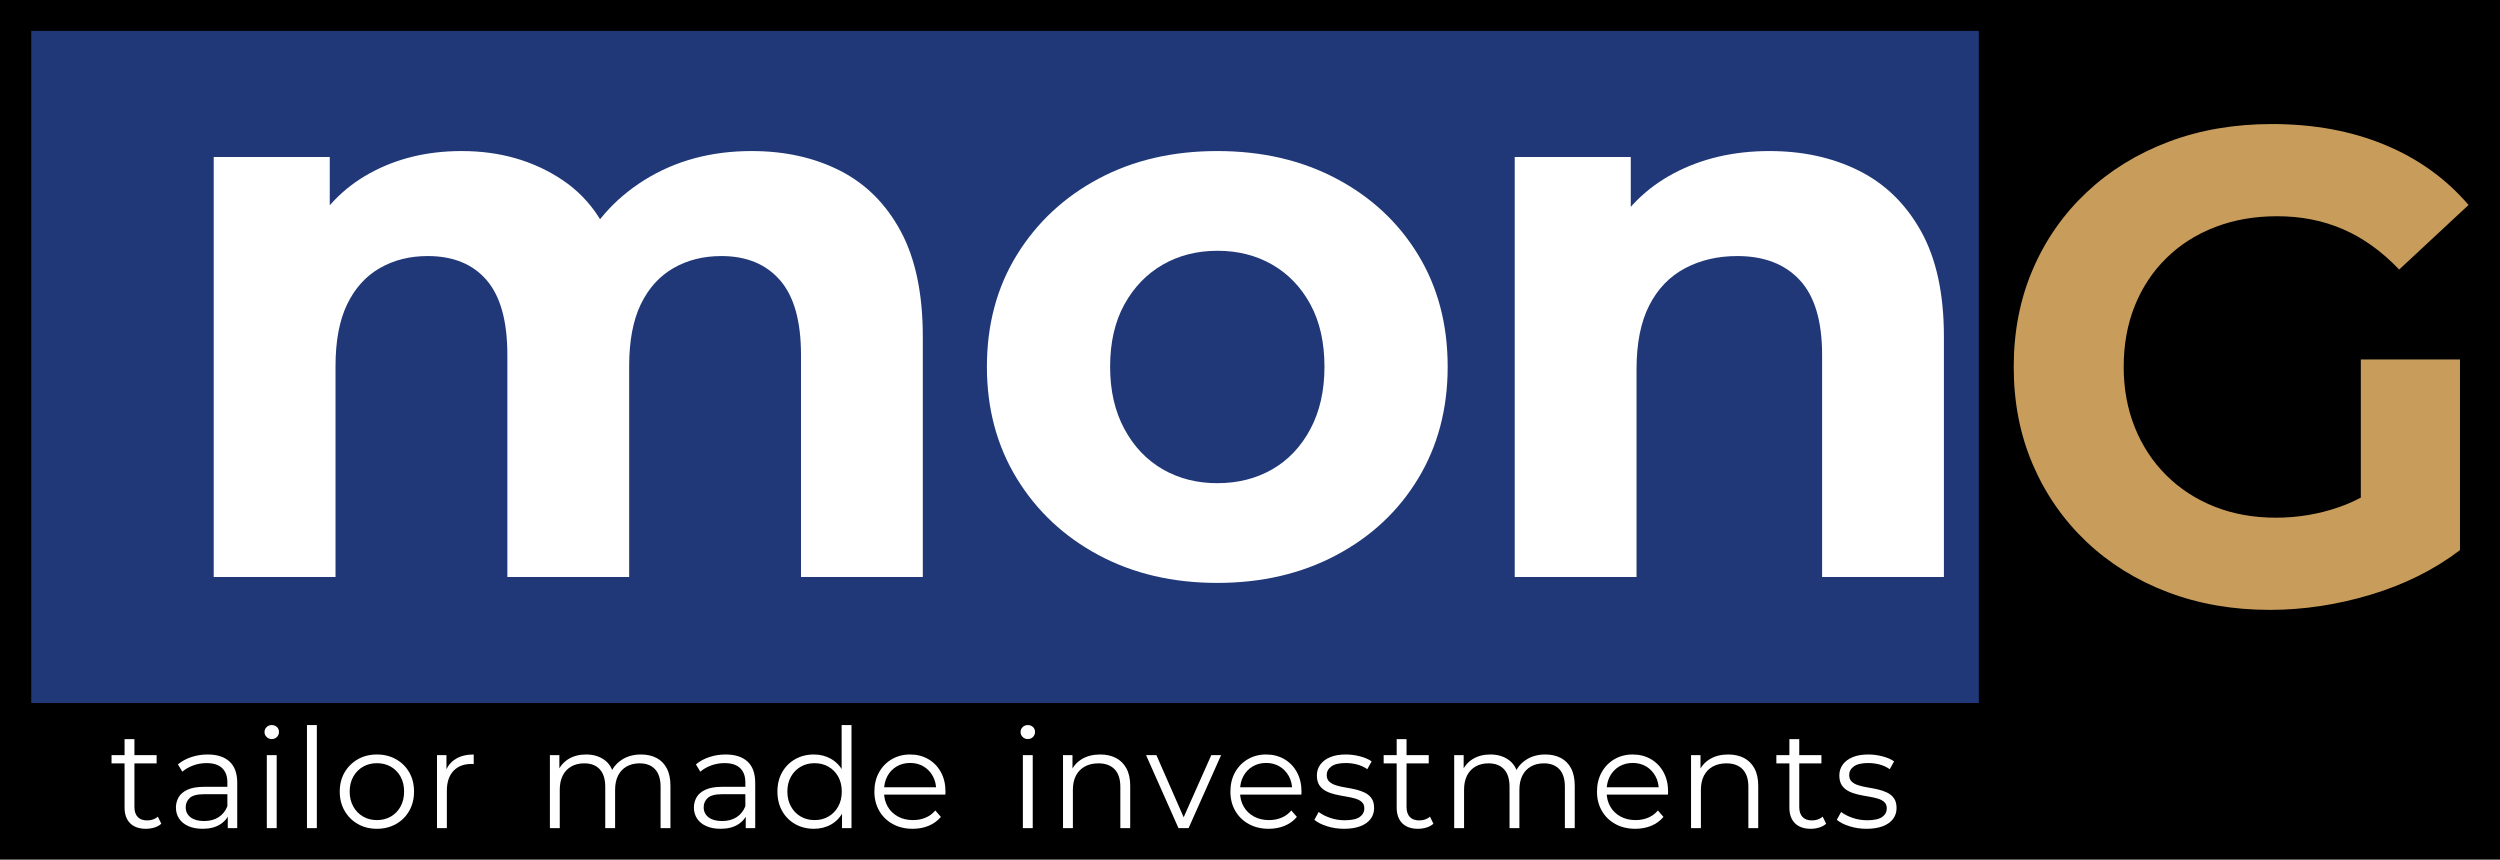
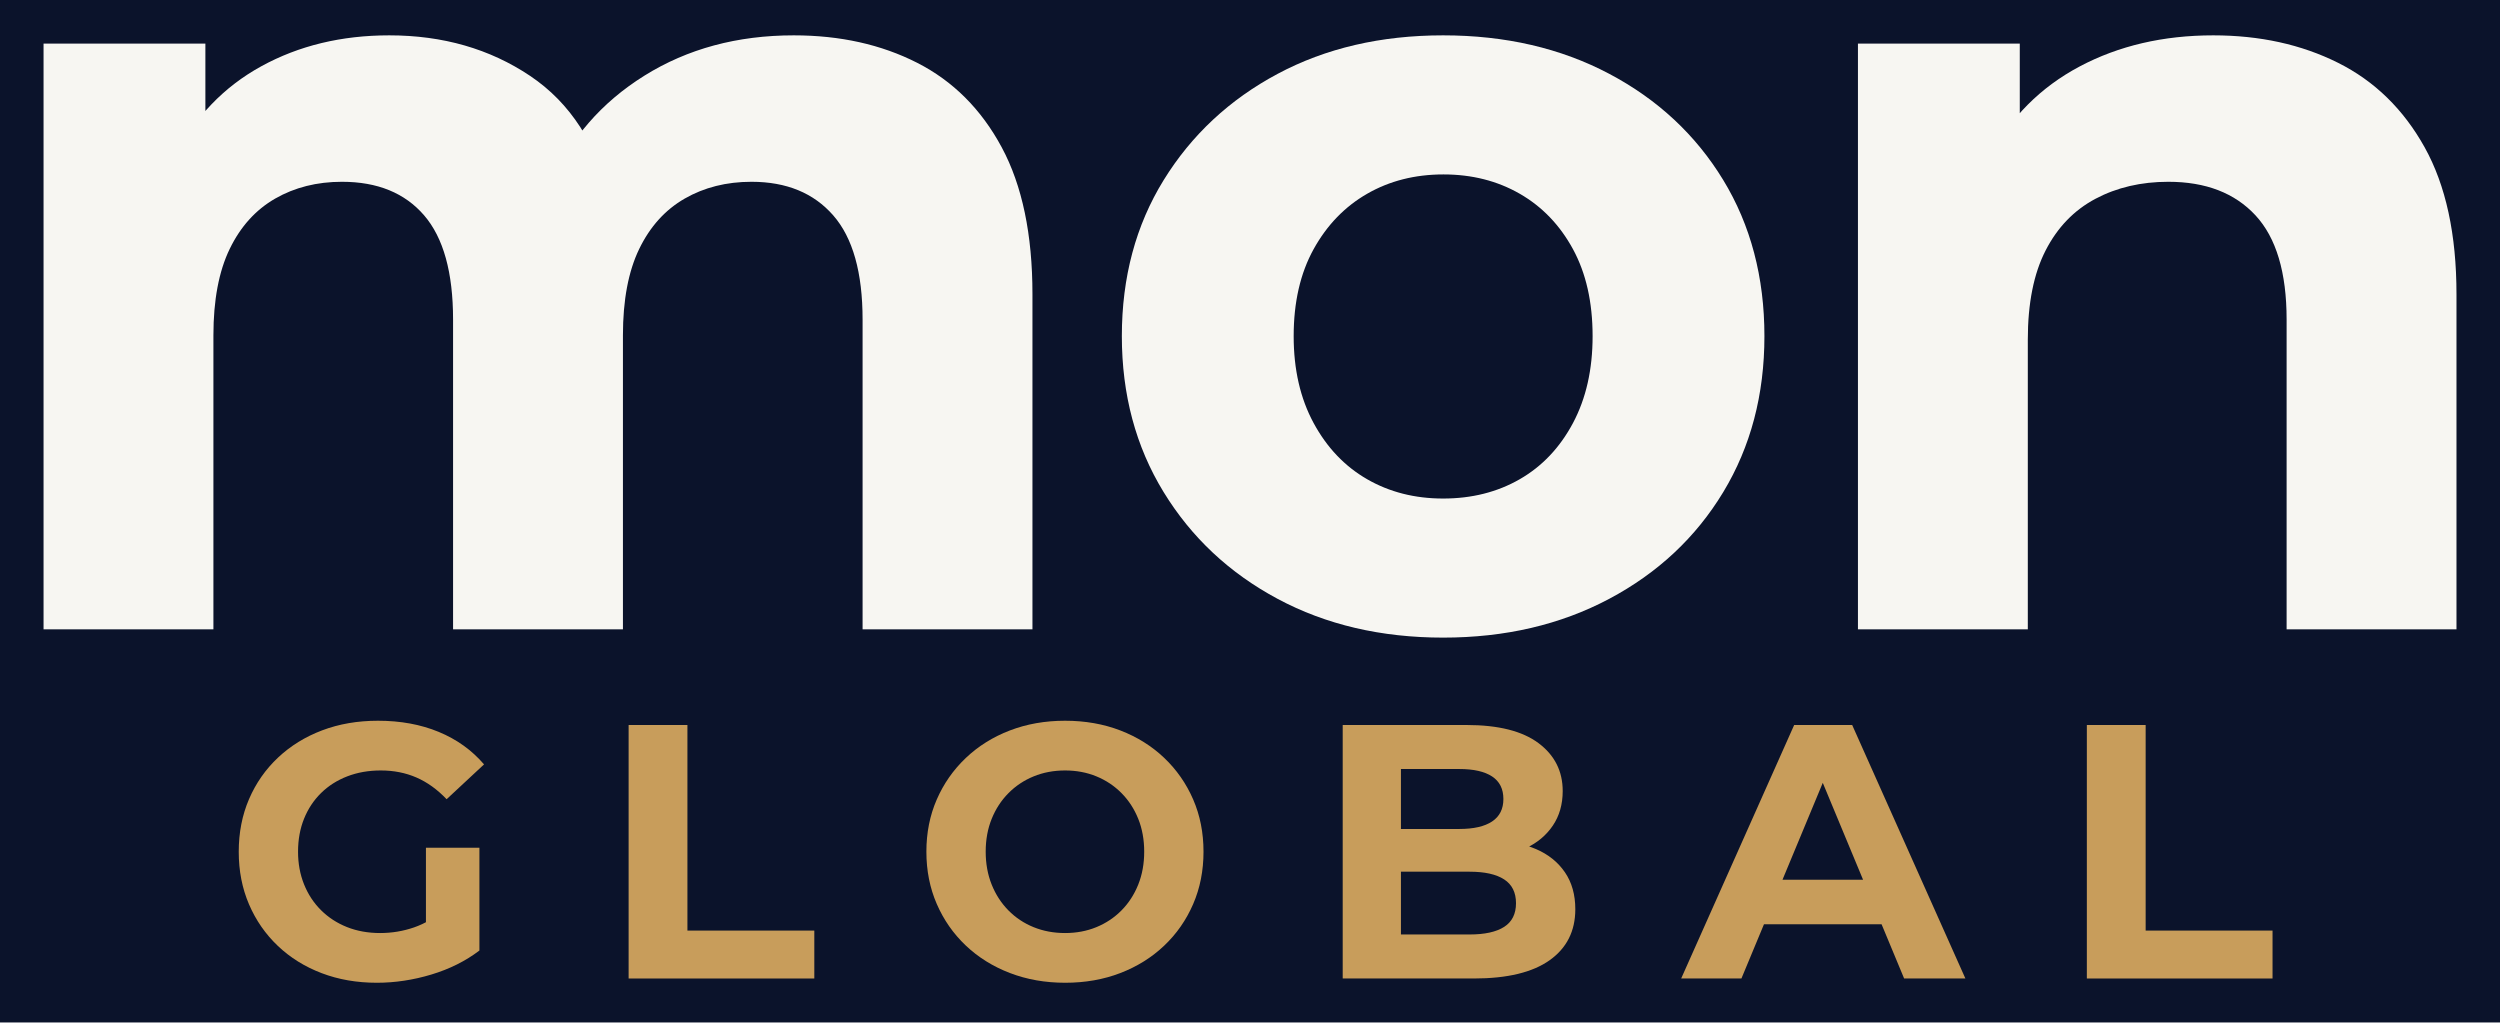
- <svg xmlns="http://www.w3.org/2000/svg" viewBox="0 0 3202 1101" role="img" aria-label="monG — tailor made investments">
-   <rect width="3202" height="1101" fill="#000000" />
-   <g transform="translate(40 739) scale(1 -1)">
-     <rect x="0" y="-161.4" width="2494.5" height="860.8" fill="#203878" />
-     <path transform="translate(161.40 0)" d="M72.326 0V537.949H220.952V391.207L192.64 434Q220.623 488.759 272.321 517.147Q324.02 545.535 389.83 545.535Q463.64 545.535 519.14 508.337Q574.64 471.139 593.037 393.759L537.915 408.983Q564.898 471.552 624.208 508.544Q683.518 545.535 761.329 545.535Q825.139 545.535 874.639 520.337Q924.139 495.139 952.337 442.647Q980.535 390.156 980.535 307.776V0H824.53V284.465Q824.53 349.343 797.574 380.196Q770.618 411.048 722.499 411.048Q688.017 411.048 661.156 395.618Q634.294 380.187 619.364 349.334Q604.433 318.482 604.433 270.017V0H448.428V284.465Q448.428 349.343 421.868 380.196Q395.309 411.048 346.397 411.048Q311.915 411.048 285.054 395.618Q258.192 380.187 243.262 349.334Q228.331 318.482 228.331 270.017V0Z" fill="#FFFFFF" />
-     <path transform="translate(1191.57 0)" d="M327.535 -7.586Q242.04 -7.586 175.537 28.009Q109.034 63.603 70.749 126.208Q32.465 188.813 32.465 269.275Q32.465 350.363 70.862 412.579Q109.26 474.795 175.518 510.165Q241.776 545.535 327.535 545.535Q413.294 545.535 480.086 510.204Q546.878 474.873 584.742 412.725Q622.606 350.577 622.606 269.268Q622.606 188.586 584.821 126.095Q547.037 63.603 480.02 28.009Q413.003 -7.586 327.535 -7.586ZM327.535 120.141Q367.017 120.141 397.878 137.874Q428.74 155.606 446.774 189.459Q464.808 223.312 464.808 269.249Q464.808 316.034 446.774 349.188Q428.74 382.343 397.878 400.075Q367.017 417.808 327.837 417.808Q288.657 417.808 257.796 400.075Q226.935 382.343 208.599 349.188Q190.263 316.034 190.263 269.249Q190.263 223.312 208.599 189.459Q226.935 155.606 257.753 137.874Q288.572 120.141 327.535 120.141Z" fill="#FFFFFF" />
-     <path transform="translate(1827.74 0)" d="M72.326 0V537.949H220.952V388.81L193.037 433.603Q222.02 488.363 275.916 516.949Q329.813 545.535 398.623 545.535Q462.83 545.535 513.226 520.337Q563.623 495.139 592.821 442.647Q622.02 390.156 622.02 307.776V0H466.014V284.465Q466.014 349.343 437.455 380.196Q408.895 411.048 357.38 411.048Q319.898 411.048 290.442 395.42Q260.986 379.791 244.658 347.946Q228.331 316.102 228.331 266.051V0Z" fill="#FFFFFF" />
-     <g transform="translate(2505.41 -32.00) scale(0.86)">
-       <path d="M420.603 -11.776Q338.017 -11.776 268.327 14.724Q198.637 41.224 147.344 89.922Q96.051 138.62 67.654 204.715Q39.258 270.81 39.258 350Q39.258 429.19 67.654 495.285Q96.051 561.38 147.844 610.078Q199.637 658.776 269.724 685.276Q339.81 711.776 423.793 711.776Q516.932 711.776 591.493 681.0Q666.054 650.224 716.64 591.258L613.309 495.065Q574.878 535.479 530.043 554.979Q485.207 574.479 431.569 574.479Q381.105 574.479 339.045 558.255Q296.986 542.031 266.538 512.092Q236.09 482.153 219.565 441.102Q203.039 400.051 203.039 350Q203.039 301.346 219.565 260.096Q236.09 218.847 266.538 188.606Q296.986 158.365 338.347 141.943Q379.708 125.521 429.776 125.521Q478.224 125.521 523.465 141.133Q568.706 156.745 612.309 193.969L703.881 77.224Q646.518 33.62 571.156 10.922Q495.793 -11.776 420.603 -11.776ZM703.881 77.224 556.204 98.173V361.156H703.881Z" fill="#C89D5B" />
-     </g>
-     <g transform="translate(99.78 -321.68) scale(0.17792)">
-       <path transform="translate(0.00 0)" d="M264.999 -4.7Q190.966 -4.7 151.034 35.4Q111.101 75.5 111.101 148.365V640.766H182.098V152.232Q182.098 105.732 205.415 80.698Q228.732 55.665 272.799 55.665Q319.699 55.665 350.866 82.565L375.632 31.733Q355.365 13.3 325.599 4.3Q295.832 -4.7 264.999 -4.7ZM17.334 466.268V525.5H341.799V466.268Z" fill="#FFFFFF" />
-       <path transform="translate(426.00 0)" d="M428.001 0V115.634L425.168 135.467V328.934Q425.168 396.334 387.417 432.235Q349.667 468.135 275.9 468.135Q224.7 468.135 178.966 451.251Q133.233 434.368 100.933 406.334L69.367 458.866Q109.2 492.733 165.317 511.466Q221.433 530.199 282.833 530.199Q385.299 530.199 440.732 479.383Q496.165 428.567 496.165 325.967V0ZM246.867 -4.7Q187.733 -4.7 144.467 14.433Q101.2 33.567 78 68.267Q54.801 102.966 54.801 147.666Q54.801 188.633 74.284 222.399Q93.767 256.166 138.3 276.799Q182.833 297.433 258.066 297.433H439.001V244.434H260.466Q183.799 244.434 154.515 217.451Q125.231 190.467 125.231 150.366Q125.231 104.832 160.298 77.982Q195.365 51.132 257.633 51.132Q318.467 51.132 361.584 78.549Q404.701 105.966 425.168 157.633L440.834 108.935Q420.967 56.567 371.584 25.934Q322.2 -4.7 246.867 -4.7Z" fill="#FFFFFF" />
-       <path transform="translate(1036.00 0)" d="M99.134 0V525.5H170.132V0ZM134.633 641.301Q112.733 641.301 97.65 656.101Q82.567 670.9 82.567 691.666Q82.567 712.866 97.65 727.449Q112.733 742.032 134.633 742.032Q156.966 742.032 171.832 728.016Q186.698 713.999 186.698 692.8Q186.698 671.467 172.115 656.384Q157.532 641.301 134.633 641.301Z" fill="#FFFFFF" />
-       <path transform="translate(1325.00 0)" d="M99.134 0V742H170.132V0Z" fill="#FFFFFF" />
-       <path transform="translate(1614.00 0)" d="M313.5 -4.7Q236.648 -4.7 176.341 29.65Q116.034 64 81.05 124.74Q46.067 185.479 46.067 263.062Q46.067 341.666 81.156 401.608Q116.246 461.549 176.323 495.874Q236.4 530.199 313.5 530.199Q390.599 530.199 451.208 495.911Q511.817 461.622 546.374 401.745Q580.932 341.868 580.932 263.056Q580.932 185.267 546.449 124.633Q511.966 64 451.145 29.65Q390.325 -4.7 313.5 -4.7ZM313.5 57.931Q369.867 57.931 414.15 83.548Q458.434 109.165 483.901 155.666Q509.368 202.166 509.368 263.038Q509.368 324.767 483.901 370.767Q458.434 416.768 414.15 442.168Q369.867 467.568 313.783 467.568Q257.699 467.568 213.632 442.168Q169.565 416.768 143.598 370.767Q117.631 324.767 117.631 263.038Q117.631 202.166 143.598 155.666Q169.565 109.165 213.592 83.548Q257.619 57.931 313.5 57.931Z" fill="#FFFFFF" />
-       <path transform="translate(2261.00 0)" d="M99.134 0V525.5H167.298V381.933L160.199 407.032Q182.332 466.532 234.265 498.366Q286.199 530.199 363.499 530.199V460.902Q359.099 461.469 355.049 461.752Q350.999 462.035 346.733 462.035Q264.499 462.035 217.315 411.601Q170.132 361.168 170.132 268.367V0Z" fill="#FFFFFF" />
-       <path transform="translate(3073.80 0)" d="M99.134 0V525.5H167.298V382.899L156.232 407.998Q180.499 465.365 233.516 497.782Q286.532 530.199 359.599 530.199Q436.766 530.199 490.749 491.683Q544.733 453.166 560.566 375.999L533.2 386.632Q555.6 450.832 614.367 490.516Q673.133 530.199 755.167 530.199Q818.867 530.199 866.417 505.416Q913.966 480.633 940.45 430.65Q966.933 380.666 966.933 305V0H895.935V297.634Q895.935 381.168 856.368 423.801Q816.801 466.435 744.834 466.435Q691.3 466.435 651.45 443.751Q611.599 421.068 590.066 378.651Q568.532 336.234 568.532 275.9V0H497.535V297.634Q497.535 381.168 457.968 423.801Q418.401 466.435 346.433 466.435Q292.899 466.435 253.049 443.751Q213.199 421.068 191.665 378.651Q170.132 336.234 170.132 275.9V0Z" fill="#FFFFFF" />
-       <path transform="translate(4154.80 0)" d="M428.001 0V115.634L425.168 135.467V328.934Q425.168 396.334 387.417 432.235Q349.667 468.135 275.9 468.135Q224.7 468.135 178.966 451.251Q133.233 434.368 100.933 406.334L69.367 458.866Q109.2 492.733 165.317 511.466Q221.433 530.199 282.833 530.199Q385.299 530.199 440.732 479.383Q496.165 428.567 496.165 325.967V0ZM246.867 -4.7Q187.733 -4.7 144.467 14.433Q101.2 33.567 78 68.267Q54.801 102.966 54.801 147.666Q54.801 188.633 74.284 222.399Q93.767 256.166 138.3 276.799Q182.833 297.433 258.066 297.433H439.001V244.434H260.466Q183.799 244.434 154.515 217.451Q125.231 190.467 125.231 150.366Q125.231 104.832 160.298 77.982Q195.365 51.132 257.633 51.132Q318.467 51.132 361.584 78.549Q404.701 105.966 425.168 157.633L440.834 108.935Q420.967 56.567 371.584 25.934Q322.2 -4.7 246.867 -4.7Z" fill="#FFFFFF" />
-       <path transform="translate(4764.80 0)" d="M308.4 -4.7Q233.433 -4.7 173.883 29.083Q114.334 62.867 80.2 123.217Q46.067 183.567 46.067 262.966Q46.067 342.8 80.2 402.716Q114.334 462.633 173.883 496.416Q233.433 530.199 308.4 530.199Q376.567 530.199 431.433 498.966Q486.3 467.733 518.8 408.383Q551.3 349.033 551.3 262.966Q551.3 177.9 519.367 117.834Q487.433 57.767 432.567 26.534Q377.7 -4.7 308.4 -4.7ZM313.5 57.931Q369.3 57.931 413.584 83.548Q457.868 109.165 483.618 155.666Q509.368 202.166 509.368 262.966Q509.368 324.767 483.618 370.767Q457.868 416.768 413.584 442.168Q369.3 467.568 313.5 467.568Q257.699 467.568 213.632 442.168Q169.565 416.768 143.598 370.767Q117.631 324.767 117.631 262.966Q117.631 202.166 143.598 155.666Q169.565 109.165 213.632 83.548Q257.699 57.931 313.5 57.931ZM511.068 0V158.268L518.235 263.966L508.235 369.665V742H579.232V0Z" fill="#FFFFFF" />
-       <path transform="translate(5462.80 0)" d="M322.199 -4.7Q240.4 -4.7 178.15 29.65Q115.9 64 80.984 124.633Q46.067 185.267 46.067 262.966Q46.067 341.1 79.334 401.3Q112.6 461.5 171.067 495.85Q229.533 530.199 303.199 530.199Q376.866 530.199 434.482 496.566Q492.099 462.933 525.016 402.666Q557.932 342.4 557.932 262.867Q557.932 258.467 557.649 252.65Q557.365 246.834 556.799 241.434H100.132V294.433H519.167L490.768 273.199Q491.334 329.867 466.868 374.234Q442.401 418.601 400.267 443.935Q358.133 469.268 303.199 469.268Q248.699 469.268 206.065 443.935Q163.432 418.601 139.465 373.951Q115.498 329.3 115.498 271.5V259.567Q115.498 200.466 141.965 154.816Q168.432 109.165 215.632 83.548Q262.832 57.931 323.899 57.931Q372.5 57.931 413.9 75.098Q455.3 92.265 484.6 127.165L524.666 80.867Q489.532 38.867 437.266 17.083Q384.999 -4.7 322.199 -4.7Z" fill="#FFFFFF" />
-       <path transform="translate(6478.60 0)" d="M99.134 0V525.5H170.132V0ZM134.633 641.301Q112.733 641.301 97.65 656.101Q82.567 670.9 82.567 691.666Q82.567 712.866 97.65 727.449Q112.733 742.032 134.633 742.032Q156.966 742.032 171.832 728.016Q186.698 713.999 186.698 692.8Q186.698 671.467 172.115 656.384Q157.532 641.301 134.633 641.301Z" fill="#FFFFFF" />
-       <path transform="translate(6767.60 0)" d="M99.134 0V525.5H167.298V381.333L156.232 407.565Q181.499 465.365 236.082 497.782Q290.666 530.199 366.733 530.199Q431.299 530.199 479.566 505.416Q527.832 480.633 555.316 430.65Q582.799 380.666 582.799 305V0H511.801V297.634Q511.801 381.168 470.451 423.801Q429.101 466.435 354.133 466.435Q298.033 466.435 256.399 443.751Q214.765 421.068 192.448 378.651Q170.132 336.234 170.132 275.9V0Z" fill="#FFFFFF" />
-       <path transform="translate(7463.60 0)" d="M234.367 0 0.9 525.5H75.464L289.165 38.365H253.966L470.5 525.5H541.098L307.065 0Z" fill="#FFFFFF" />
-       <path transform="translate(8025.60 0)" d="M322.199 -4.7Q240.4 -4.7 178.15 29.65Q115.9 64 80.984 124.633Q46.067 185.267 46.067 262.966Q46.067 341.1 79.334 401.3Q112.6 461.5 171.067 495.85Q229.533 530.199 303.199 530.199Q376.866 530.199 434.482 496.566Q492.099 462.933 525.016 402.666Q557.932 342.4 557.932 262.867Q557.932 258.467 557.649 252.65Q557.365 246.834 556.799 241.434H100.132V294.433H519.167L490.768 273.199Q491.334 329.867 466.868 374.234Q442.401 418.601 400.267 443.935Q358.133 469.268 303.199 469.268Q248.699 469.268 206.065 443.935Q163.432 418.601 139.465 373.951Q115.498 329.3 115.498 271.5V259.567Q115.498 200.466 141.965 154.816Q168.432 109.165 215.632 83.548Q262.832 57.931 323.899 57.931Q372.5 57.931 413.9 75.098Q455.3 92.265 484.6 127.165L524.666 80.867Q489.532 38.867 437.266 17.083Q384.999 -4.7 322.199 -4.7Z" fill="#FFFFFF" />
-       <path transform="translate(8649.60 0)" d="M240.233 -4.7Q174.966 -4.7 116.85 13.883Q58.733 32.467 26.334 60.067L57.599 116.298Q89.566 91.565 139.566 74.181Q189.566 56.798 244.766 56.798Q319.767 56.798 352.967 80.298Q386.168 103.799 386.168 142.899Q386.168 171.966 367.734 188.367Q349.301 204.767 318.934 213.434Q288.567 222.101 251.984 227.967Q215.401 233.834 178.817 242.117Q142.234 250.401 111.867 265.751Q81.5 281.101 63.067 308.017Q44.634 334.934 44.634 379.634Q44.634 423.133 69.017 457.1Q93.4 491.066 139.85 510.633Q186.299 530.199 253.132 530.199Q303.966 530.199 355.215 516.833Q406.465 503.466 438.865 480.599L407.599 424.368Q373.199 448.235 333.183 458.468Q293.166 468.702 252.566 468.702Q182.298 468.702 148.898 444.201Q115.498 419.701 115.498 382.467Q115.498 351.833 133.931 334.716Q152.365 317.599 182.731 308.149Q213.098 298.699 249.681 292.832Q286.265 286.966 322.632 278.682Q358.998 270.399 389.365 255.549Q419.732 240.699 438.165 214.499Q456.598 188.299 456.598 144.599Q456.598 99.366 431.065 65.75Q405.532 32.133 357.366 13.717Q309.199 -4.7 240.233 -4.7Z" fill="#FFFFFF" />
-       <path transform="translate(9157.60 0)" d="M264.999 -4.7Q190.966 -4.7 151.034 35.4Q111.101 75.5 111.101 148.365V640.766H182.098V152.232Q182.098 105.732 205.415 80.698Q228.732 55.665 272.799 55.665Q319.699 55.665 350.866 82.565L375.632 31.733Q355.365 13.3 325.599 4.3Q295.832 -4.7 264.999 -4.7ZM17.334 466.268V525.5H341.799V466.268Z" fill="#FFFFFF" />
-       <path transform="translate(9583.60 0)" d="M99.134 0V525.5H167.298V382.899L156.232 407.998Q180.499 465.365 233.516 497.782Q286.532 530.199 359.599 530.199Q436.766 530.199 490.749 491.683Q544.733 453.166 560.566 375.999L533.2 386.632Q555.6 450.832 614.367 490.516Q673.133 530.199 755.167 530.199Q818.867 530.199 866.417 505.416Q913.966 480.633 940.45 430.65Q966.933 380.666 966.933 305V0H895.935V297.634Q895.935 381.168 856.368 423.801Q816.801 466.435 744.834 466.435Q691.3 466.435 651.45 443.751Q611.599 421.068 590.066 378.651Q568.532 336.234 568.532 275.9V0H497.535V297.634Q497.535 381.168 457.968 423.801Q418.401 466.435 346.433 466.435Q292.899 466.435 253.049 443.751Q213.199 421.068 191.665 378.651Q170.132 336.234 170.132 275.9V0Z" fill="#FFFFFF" />
-       <path transform="translate(10664.60 0)" d="M322.199 -4.7Q240.4 -4.7 178.15 29.65Q115.9 64 80.984 124.633Q46.067 185.267 46.067 262.966Q46.067 341.1 79.334 401.3Q112.6 461.5 171.067 495.85Q229.533 530.199 303.199 530.199Q376.866 530.199 434.482 496.566Q492.099 462.933 525.016 402.666Q557.932 342.4 557.932 262.867Q557.932 258.467 557.649 252.65Q557.365 246.834 556.799 241.434H100.132V294.433H519.167L490.768 273.199Q491.334 329.867 466.868 374.234Q442.401 418.601 400.267 443.935Q358.133 469.268 303.199 469.268Q248.699 469.268 206.065 443.935Q163.432 418.601 139.465 373.951Q115.498 329.3 115.498 271.5V259.567Q115.498 200.466 141.965 154.816Q168.432 109.165 215.632 83.548Q262.832 57.931 323.899 57.931Q372.5 57.931 413.9 75.098Q455.3 92.265 484.6 127.165L524.666 80.867Q489.532 38.867 437.266 17.083Q384.999 -4.7 322.199 -4.7Z" fill="#FFFFFF" />
-       <path transform="translate(11288.60 0)" d="M99.134 0V525.5H167.298V381.333L156.232 407.565Q181.499 465.365 236.082 497.782Q290.666 530.199 366.733 530.199Q431.299 530.199 479.566 505.416Q527.832 480.633 555.316 430.65Q582.799 380.666 582.799 305V0H511.801V297.634Q511.801 381.168 470.451 423.801Q429.101 466.435 354.133 466.435Q298.033 466.435 256.399 443.751Q214.765 421.068 192.448 378.651Q170.132 336.234 170.132 275.9V0Z" fill="#FFFFFF" />
-       <path transform="translate(11984.60 0)" d="M264.999 -4.7Q190.966 -4.7 151.034 35.4Q111.101 75.5 111.101 148.365V640.766H182.098V152.232Q182.098 105.732 205.415 80.698Q228.732 55.665 272.799 55.665Q319.699 55.665 350.866 82.565L375.632 31.733Q355.365 13.3 325.599 4.3Q295.832 -4.7 264.999 -4.7ZM17.334 466.268V525.5H341.799V466.268Z" fill="#FFFFFF" />
-       <path transform="translate(12410.60 0)" d="M240.233 -4.7Q174.966 -4.7 116.85 13.883Q58.733 32.467 26.334 60.067L57.599 116.298Q89.566 91.565 139.566 74.181Q189.566 56.798 244.766 56.798Q319.767 56.798 352.967 80.298Q386.168 103.799 386.168 142.899Q386.168 171.966 367.734 188.367Q349.301 204.767 318.934 213.434Q288.567 222.101 251.984 227.967Q215.401 233.834 178.817 242.117Q142.234 250.401 111.867 265.751Q81.5 281.101 63.067 308.017Q44.634 334.934 44.634 379.634Q44.634 423.133 69.017 457.1Q93.4 491.066 139.85 510.633Q186.299 530.199 253.132 530.199Q303.966 530.199 355.215 516.833Q406.465 503.466 438.865 480.599L407.599 424.368Q373.199 448.235 333.183 458.468Q293.166 468.702 252.566 468.702Q182.298 468.702 148.898 444.201Q115.498 419.701 115.498 382.467Q115.498 351.833 133.931 334.716Q152.365 317.599 182.731 308.149Q213.098 298.699 249.681 292.832Q286.265 286.966 322.632 278.682Q358.998 270.399 389.365 255.549Q419.732 240.699 438.165 214.499Q456.598 188.299 456.598 144.599Q456.598 99.366 431.065 65.75Q405.532 32.133 357.366 13.717Q309.199 -4.7 240.233 -4.7Z" fill="#FFFFFF" />
+ <svg xmlns="http://www.w3.org/2000/svg" viewBox="0 0 2296 939" role="img" aria-label="mon GLOBAL">
+   <rect width="2296" height="939" fill="#0B132B" />
+   <g transform="translate(-32.33 578) scale(1 -1)">
+     <path transform="translate(0.00 0)" d="M72.326 0V537.949H220.952V391.207L192.64 434Q220.623 488.759 272.321 517.147Q324.02 545.535 389.83 545.535Q463.64 545.535 519.14 508.337Q574.64 471.139 593.037 393.759L537.915 408.983Q564.898 471.552 624.208 508.544Q683.518 545.535 761.329 545.535Q825.139 545.535 874.639 520.337Q924.139 495.139 952.337 442.647Q980.535 390.156 980.535 307.776V0H824.53V284.465Q824.53 349.343 797.574 380.196Q770.618 411.048 722.499 411.048Q688.017 411.048 661.156 395.618Q634.294 380.187 619.364 349.334Q604.433 318.482 604.433 270.017V0H448.428V284.465Q448.428 349.343 421.868 380.196Q395.309 411.048 346.397 411.048Q311.915 411.048 285.054 395.618Q258.192 380.187 243.262 349.334Q228.331 318.482 228.331 270.017V0Z" fill="#F7F6F2" />
+     <path transform="translate(1030.17 0)" d="M327.535 -7.586Q242.04 -7.586 175.537 28.009Q109.034 63.603 70.749 126.208Q32.465 188.813 32.465 269.275Q32.465 350.363 70.862 412.579Q109.26 474.795 175.518 510.165Q241.776 545.535 327.535 545.535Q413.294 545.535 480.086 510.204Q546.878 474.873 584.742 412.725Q622.606 350.577 622.606 269.268Q622.606 188.586 584.821 126.095Q547.037 63.603 480.02 28.009Q413.003 -7.586 327.535 -7.586ZM327.535 120.141Q367.017 120.141 397.878 137.874Q428.74 155.606 446.774 189.459Q464.808 223.312 464.808 269.249Q464.808 316.034 446.774 349.188Q428.74 382.343 397.878 400.075Q367.017 417.808 327.837 417.808Q288.657 417.808 257.796 400.075Q226.935 382.343 208.599 349.188Q190.263 316.034 190.263 269.249Q190.263 223.312 208.599 189.459Q226.935 155.606 257.753 137.874Q288.572 120.141 327.535 120.141Z" fill="#F7F6F2" />
+     <path transform="translate(1666.34 0)" d="M72.326 0V537.949H220.952V388.81L193.037 433.603Q222.02 488.363 275.916 516.949Q329.813 545.535 398.623 545.535Q462.83 545.535 513.226 520.337Q563.623 495.139 592.821 442.647Q622.02 390.156 622.02 307.776V0H466.014V284.465Q466.014 349.343 437.455 380.196Q408.895 411.048 357.38 411.048Q319.898 411.048 290.442 395.42Q260.986 379.791 244.658 347.946Q228.331 316.102 228.331 266.051V0Z" fill="#F7F6F2" />
+     <g transform="translate(238.53 -320.65) scale(0.33258)">
+       <path transform="translate(0.00 0)" d="M420.603 -11.776Q338.017 -11.776 268.327 14.724Q198.637 41.224 147.344 89.922Q96.051 138.62 67.654 204.715Q39.258 270.81 39.258 350Q39.258 429.19 67.654 495.285Q96.051 561.38 147.844 610.078Q199.637 658.776 269.724 685.276Q339.81 711.776 423.793 711.776Q516.932 711.776 591.493 681.0Q666.054 650.224 716.64 591.258L613.309 495.065Q574.878 535.479 530.043 554.979Q485.207 574.479 431.569 574.479Q381.105 574.479 339.045 558.255Q296.986 542.031 266.538 512.092Q236.09 482.153 219.565 441.102Q203.039 400.051 203.039 350Q203.039 301.346 219.565 260.096Q236.09 218.847 266.538 188.606Q296.986 158.365 338.347 141.943Q379.708 125.521 429.776 125.521Q478.224 125.521 523.465 141.133Q568.706 156.745 612.309 193.969L703.881 77.224Q646.518 33.62 571.156 10.922Q495.793 -11.776 420.603 -11.776ZM703.881 77.224 556.204 98.173V361.156H703.881Z" fill="#C89D5B" />
+       <path transform="translate(1032.95 0)" d="M82.946 0V700H245.331V132.314H595.725V0Z" fill="#C89D5B" />
+       <path transform="translate(1898.90 0)" d="M422.519 -11.776Q339.866 -11.776 269.648 15.224Q199.431 42.224 147.939 91.12Q96.448 140.017 67.853 205.953Q39.258 271.888 39.258 350.187Q39.258 428.486 67.854 494.149Q96.45 559.813 148.017 608.882Q199.584 657.95 269.565 684.863Q339.546 711.776 422.19 711.776Q505.173 711.776 574.811 684.971Q644.449 658.165 695.887 609.291Q747.326 560.416 775.922 494.544Q804.518 428.673 804.518 350.127Q804.518 271.581 775.923 205.497Q747.329 139.414 695.889 90.624Q644.449 41.835 574.811 15.029Q505.173 -11.776 422.519 -11.776ZM422.172 125.521Q469.068 125.521 508.776 141.835Q548.483 158.148 578.085 188.101Q607.686 218.054 624.211 259.183Q640.737 300.313 640.737 350.182Q640.737 400.051 624.279 440.947Q607.821 481.843 578.191 511.829Q548.561 541.815 508.832 558.147Q469.104 574.479 422.208 574.479Q375.312 574.479 335.425 558.127Q295.538 541.776 265.804 511.754Q236.07 481.732 219.555 440.789Q203.039 399.846 203.039 350.199Q203.039 300.552 219.527 259.423Q236.014 218.293 265.698 188.131Q295.382 157.969 335.329 141.745Q375.276 125.521 422.172 125.521Z" fill="#C89D5B" />
+       <path transform="translate(3004.85 0)" d="M82.946 0V700H424.966Q556.691 700 623.579 650.009Q690.467 600.017 690.467 517.603Q690.467 462.793 663.381 422.5Q636.294 382.207 589.044 360.017Q541.793 337.827 480.912 337.827L499.706 379.156Q566.017 379.156 616.768 357.363Q667.518 335.569 696.398 293.578Q725.277 251.586 725.277 191.19Q725.277 100.793 654.303 50.397Q583.329 0 444.966 0ZM243.745 121.555H433.414Q495.946 121.555 528.721 142.494Q561.496 163.433 561.496 207.932Q561.496 252.431 528.721 273.671Q495.946 294.912 433.414 294.912H231.969V412.898H405.034Q464.343 412.898 495.514 433.639Q526.686 454.38 526.686 495.671Q526.686 537.36 495.514 557.903Q464.343 578.445 405.034 578.445H243.745Z" fill="#C89D5B" />
+       <path transform="translate(4031.80 0)" d="M-9.346 0 302.688 700H462.883L775.521 0H606.343L349.569 617.567H413.813L157.039 0ZM147.312 149.757 189.813 272.691H550.431L593.535 149.757Z" fill="#C89D5B" />
+       <path transform="translate(5059.75 0)" d="M82.946 0V700H245.331V132.314H595.725V0Z" fill="#C89D5B" />
    </g>
  </g>
</svg>
